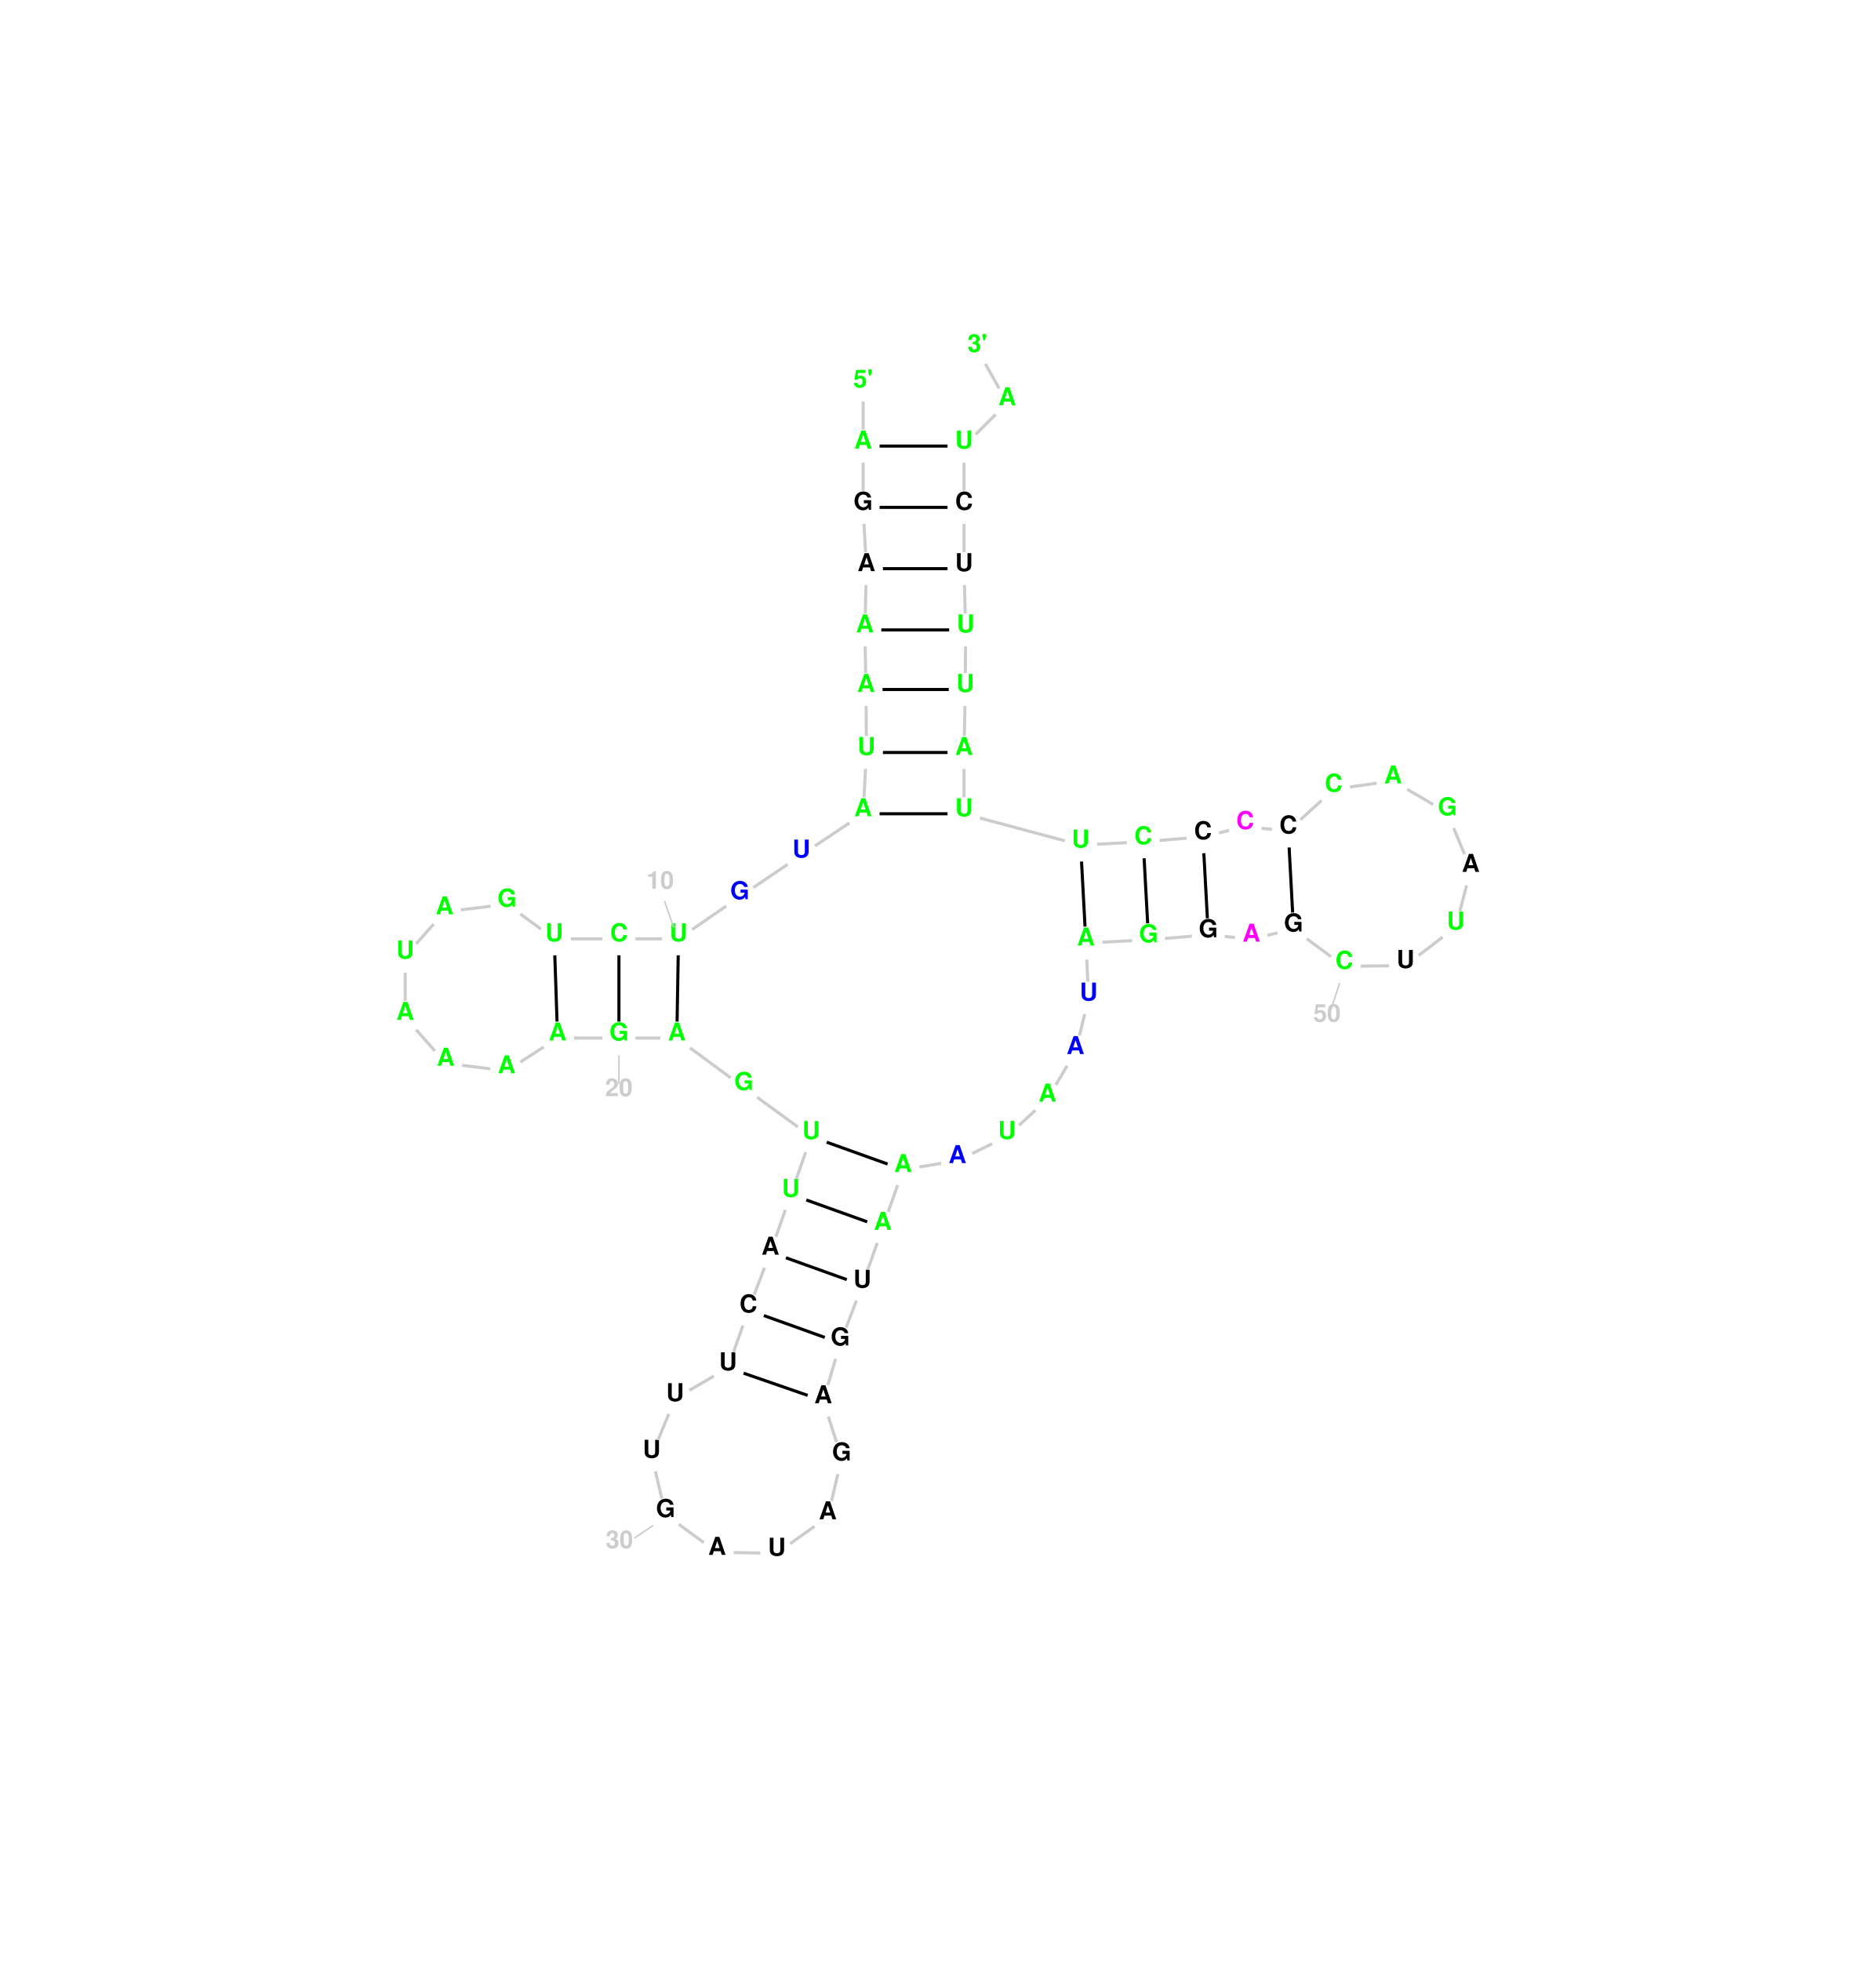
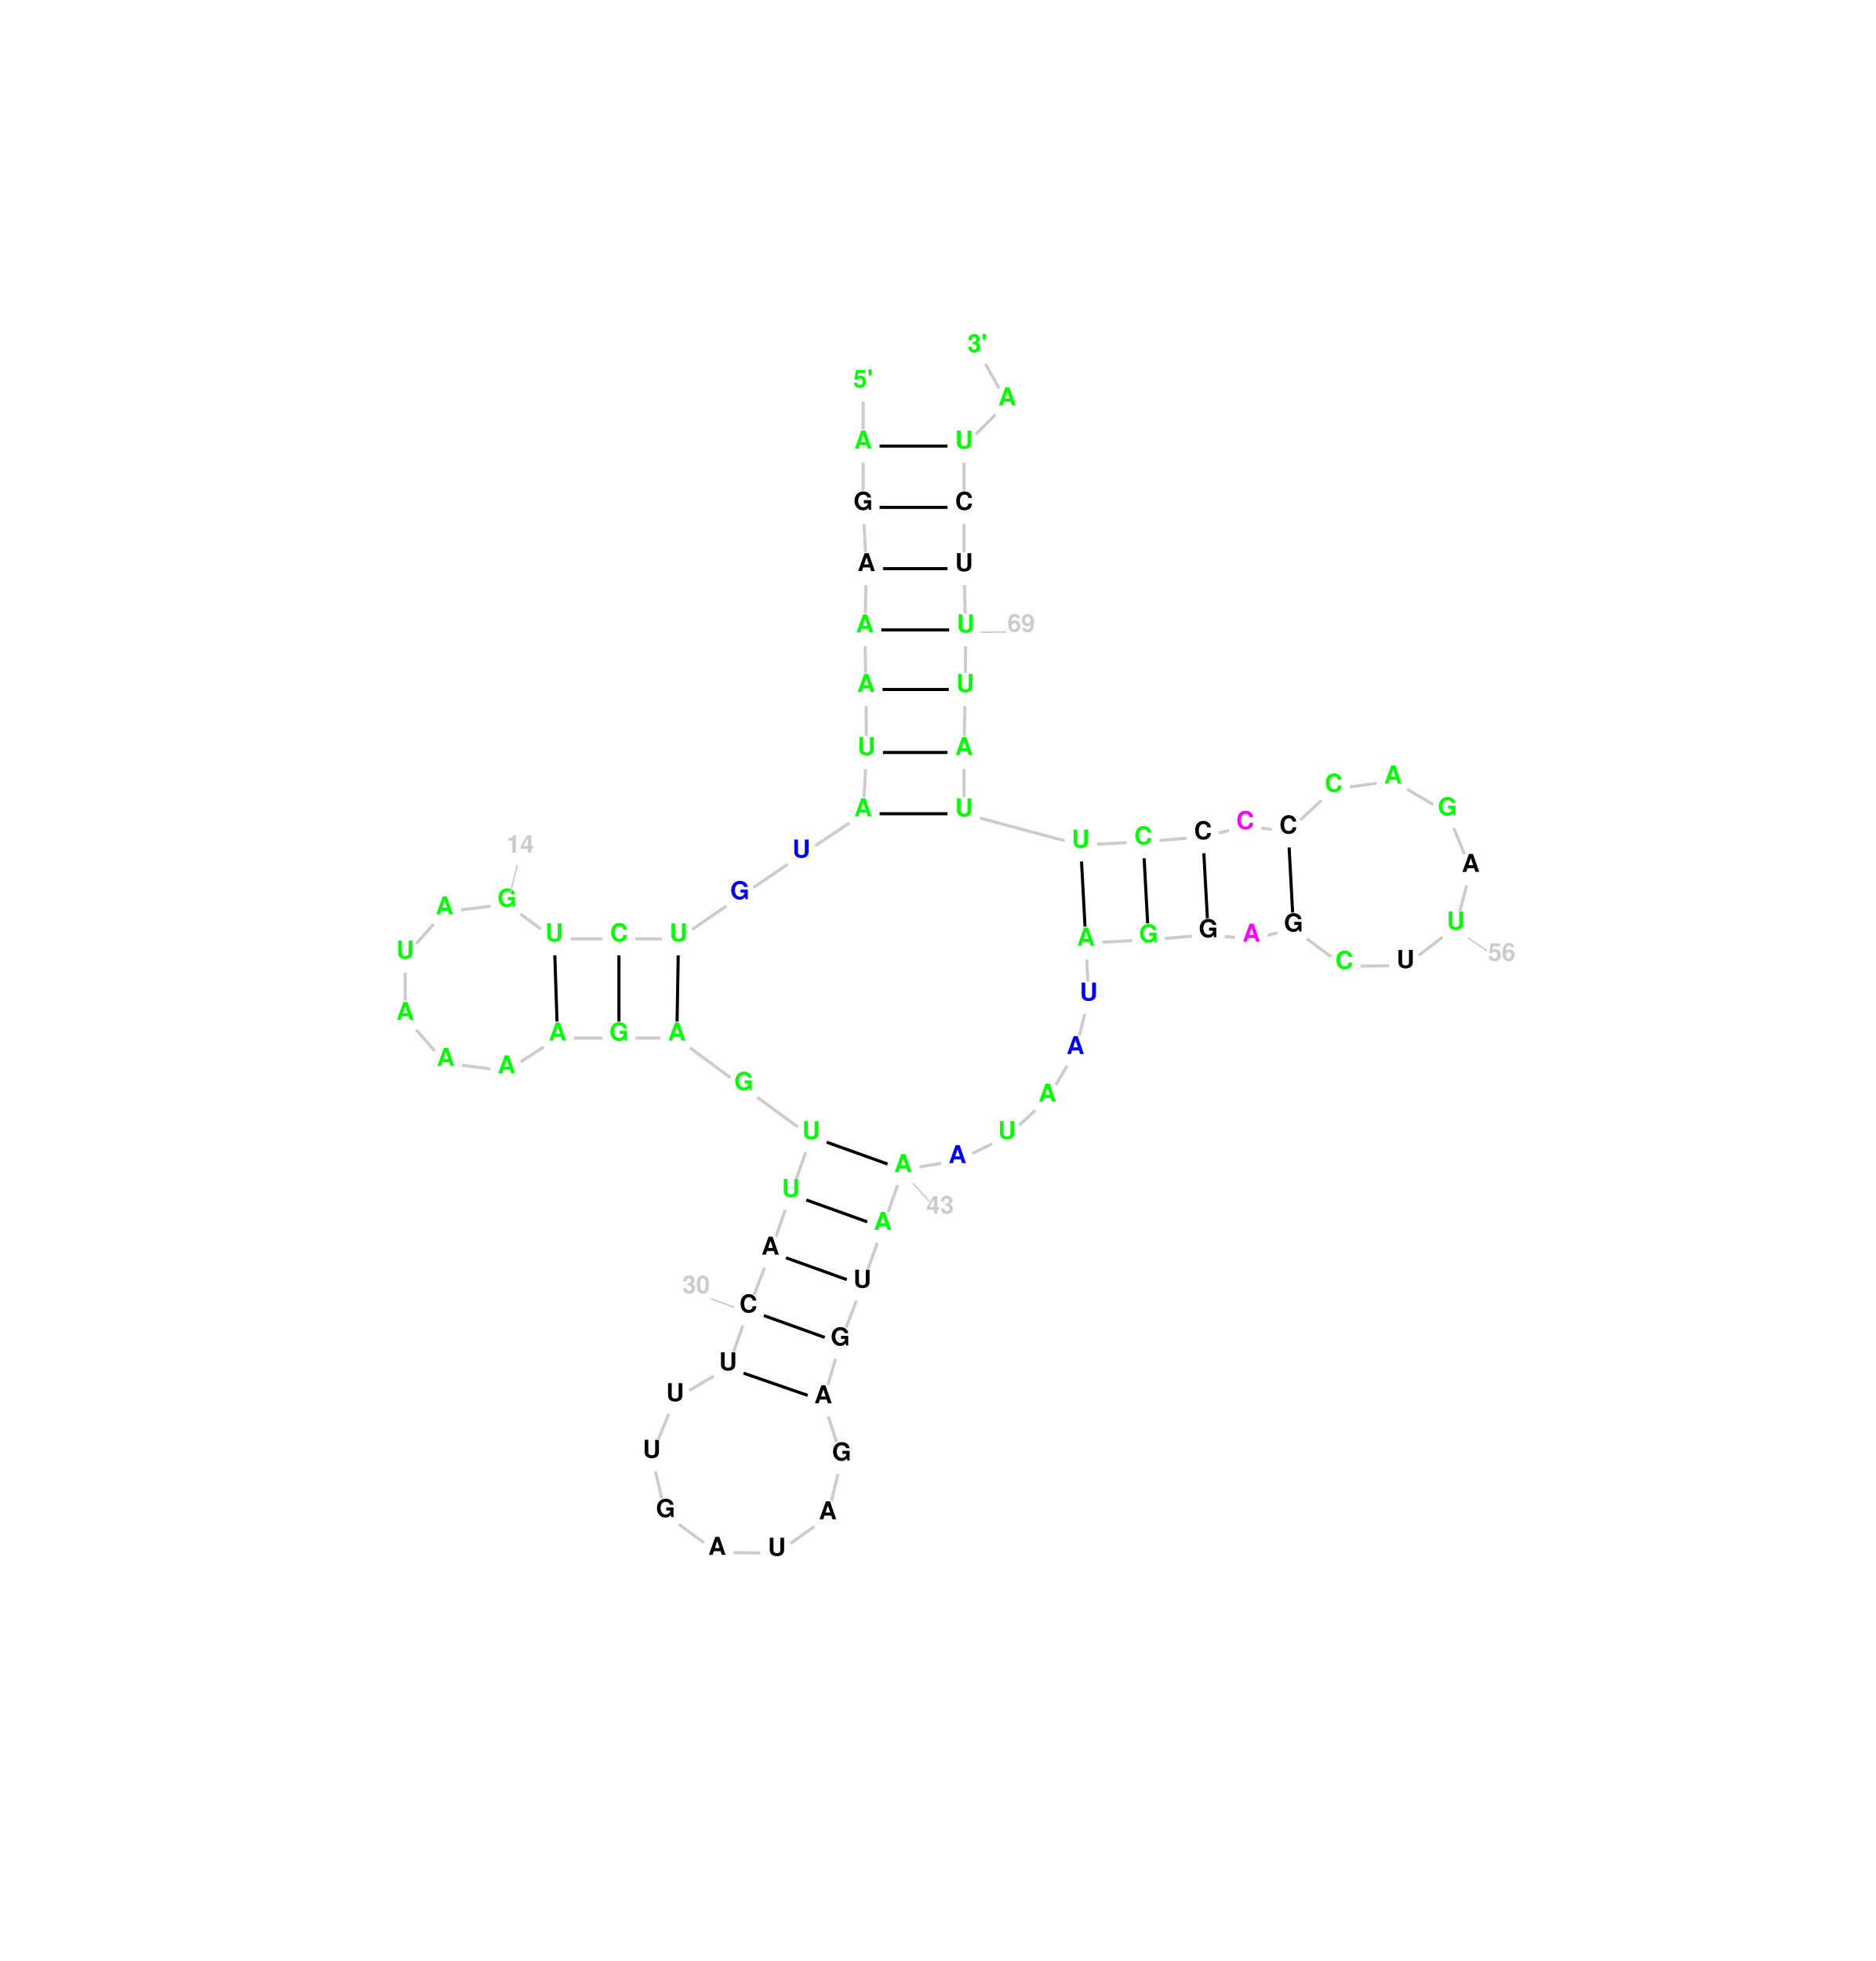
<svg xmlns="http://www.w3.org/2000/svg" width="231.476" height="241.93" style="font-size: 3.051px; font-weight: bold; font-family: Helvetica; ">
  <g>
    <style type="text/css">


text.red {fill: rgb(255, 0, 255); }
text.green {fill: rgb(0, 255, 0); }
text.blue {fill: rgb(0, 0, 255); }
text.black {fill: rgb(0, 0, 0); }
text.gray {fill: rgb(204, 204, 204); }
text.brown {fill: rgb(211.65, 104.55, 30.6); }
text {fill: rgb(0, 0, 0); text-anchor: middle; alignment-baseline: middle; }
circle.red {stroke: rgb(255, 0, 255); fill: none; }
circle.green {stroke: rgb(0, 255, 0); fill: none; }
circle.blue {stroke: rgb(0, 0, 255); fill: none; }
circle.black {stroke: rgb(0, 0, 0); fill: none; }
circle.gray {stroke: rgb(204, 204, 204); fill: none; }
circle.brown {stroke: rgb(211.65, 104.55, 30.6); fill: none; }
circle {stroke: rgb(0, 0, 0); }
line.red {stroke: rgb(255, 0, 255); stroke-width: 0.381; }
line.green {stroke: rgb(0, 255, 0); stroke-width: 0.381; }
line.blue {stroke: rgb(0, 0, 255); stroke-width: 0.381; }
line.black {stroke: rgb(0, 0, 0); stroke-width: 0.381; }
line.gray {stroke: rgb(204, 204, 204); stroke-width: 0.381; }
line.brown {stroke: rgb(211.65, 104.55, 30.6); stroke-width: 0.381; }
line {stroke: rgb(0, 0, 0); }
text.numbering-label {fill: rgb(204, 204, 204);}
line.numbering-line {stroke: rgb(204, 204, 204); stroke-width: 0.191;}
line.predicted {stroke: rgb(0, 0, 0); stroke-dasharray: 2}
- .template {visibility:hidden}
+ .sequential {visibility:hidden}

</style>
  </g>
  <g>
    <text x="106.5" y="47.795" class="green">5'</text>
  </g>
  <g>
    <text x="106.5" y="55.34" class="green">A</text>
  </g>
  <g>
    <line x1="108.534" y1="55.035" x2="116.916" y2="55.035" class="black" />
  </g>
  <g>
    <text x="106.5" y="62.9" class="black">G</text>
  </g>
  <g>
    <line x1="108.534" y1="62.595" x2="116.916" y2="62.595" class="black" />
  </g>
  <g>
    <text x="106.91" y="70.46" class="black">A</text>
  </g>
  <g>
    <line x1="108.944" y1="70.155" x2="116.916" y2="70.155" class="black" />
  </g>
  <g>
    <text x="106.71" y="78.02" class="green">A</text>
  </g>
  <g>
    <line x1="108.744" y1="77.715" x2="117.116" y2="77.715" class="black" />
  </g>
  <g>
    <text x="106.86" y="85.37" class="green">A</text>
  </g>
  <g>
    <line x1="108.894" y1="85.065" x2="117.066" y2="85.065" class="black" />
  </g>
  <g>
    <text x="106.91" y="93.14" class="green">U</text>
  </g>
  <g>
    <line x1="108.944" y1="92.835" x2="116.916" y2="92.835" class="black" />
  </g>
  <g>
    <text x="106.5" y="100.7" class="green">A</text>
  </g>
  <g>
    <line x1="108.534" y1="100.395" x2="116.916" y2="100.395" class="black" />
  </g>
  <g>
    <text x="98.875" y="105.797" class="blue">U</text>
  </g>
  <g>
    <text x="91.281" y="110.94" class="blue">G</text>
  </g>
  <g>
    <text x="83.72" y="116.13" class="green">U</text>
  </g>
  <g>
    <line x1="83.685" y1="117.859" x2="83.545" y2="126.032" class="black" />
  </g>
  <g>
-     <text x="81.464" y="109.648" class="numbering-label sequential">10</text>
-   </g>
-   <g>
-     <text x="81.464" y="109.648" class="numbering-label template">11</text>
-   </g>
-   <g>
-     <line x1="83.118" y1="114.401" x2="81.995" y2="111.173" class="numbering-line sequential" />
-   </g>
-   <g>
-     <line x1="83.118" y1="114.401" x2="81.995" y2="111.173" class="numbering-line template" />
-   </g>
-   <g>
    <text x="76.37" y="116.13" class="green">C</text>
  </g>
  <g>
    <line x1="76.37" y1="117.859" x2="76.37" y2="126.031" class="black" />
  </g>
  <g>
    <text x="68.39" y="116.13" class="green">U</text>
  </g>
  <g>
    <line x1="68.458" y1="117.858" x2="68.732" y2="126.032" class="black" />
  </g>
  <g>
    <text x="62.56" y="111.86" class="green">G</text>
  </g>
  <g>
+     <text x="64.199" y="105.195" class="numbering-label sequential">13</text>
+   </g>
+   <g>
+     <text x="64.199" y="105.195" class="numbering-label template">14</text>
+   </g>
+   <g>
+     <line x1="62.997" y1="110.083" x2="63.824" y2="106.72" class="numbering-line sequential" />
+   </g>
+   <g>
+     <line x1="62.997" y1="110.083" x2="63.824" y2="106.72" class="numbering-line template" />
+   </g>
+   <g>
    <text x="54.85" y="112.8" class="green">A</text>
  </g>
  <g>
    <text x="50" y="118.26" class="green">U</text>
  </g>
  <g>
    <text x="50" y="125.82" class="green">A</text>
  </g>
  <g>
    <text x="55" y="131.48" class="green">A</text>
  </g>
  <g>
    <text x="62.51" y="132.42" class="green">A</text>
  </g>
  <g>
    <text x="68.8" y="128.37" class="green">A</text>
  </g>
  <g>
    <text x="76.37" y="128.37" class="green">G</text>
  </g>
  <g>
-     <text x="76.37" y="135.234" class="numbering-label sequential">20</text>
-   </g>
-   <g>
-     <text x="76.37" y="135.234" class="numbering-label template">23</text>
-   </g>
-   <g>
-     <line x1="76.37" y1="130.201" x2="76.37" y2="133.709" class="numbering-line sequential" />
-   </g>
-   <g>
-     <line x1="76.37" y1="130.201" x2="76.37" y2="133.709" class="numbering-line template" />
-   </g>
-   <g>
    <text x="83.51" y="128.37" class="green">A</text>
  </g>
  <g>
    <text x="91.779" y="134.479" class="green">G</text>
  </g>
  <g>
    <text x="100.09" y="140.53" class="green">U</text>
  </g>
  <g>
    <line x1="102.004" y1="140.912" x2="109.516" y2="143.608" class="black" />
  </g>
  <g>
    <text x="97.58" y="147.66" class="green">U</text>
  </g>
  <g>
    <line x1="99.494" y1="148.042" x2="107.006" y2="150.738" class="black" />
  </g>
  <g>
    <text x="95.06" y="154.79" class="black">A</text>
  </g>
  <g>
    <line x1="96.974" y1="155.172" x2="104.486" y2="157.868" class="black" />
  </g>
  <g>
    <text x="92.34" y="161.92" class="black">C</text>
  </g>
  <g>
    <line x1="94.254" y1="162.302" x2="101.766" y2="164.998" class="black" />
  </g>
  <g>
+     <text x="85.896" y="159.557" class="numbering-label sequential">26</text>
+   </g>
+   <g>
+     <text x="85.896" y="159.557" class="numbering-label template">30</text>
+   </g>
+   <g>
+     <line x1="90.621" y1="161.29" x2="87.726" y2="160.228" class="numbering-line sequential" />
+   </g>
+   <g>
+     <line x1="90.621" y1="161.29" x2="87.726" y2="160.228" class="numbering-line template" />
+   </g>
+   <g>
    <text x="89.83" y="169.05" class="black">U</text>
  </g>
  <g>
    <line x1="91.752" y1="169.411" x2="99.658" y2="172.149" class="black" />
  </g>
  <g>
    <text x="83.3" y="172.86" class="black">U</text>
  </g>
  <g>
    <text x="80.41" y="179.85" class="black">U</text>
  </g>
  <g>
    <text x="82.12" y="187.16" class="black">G</text>
  </g>
  <g>
-     <text x="76.431" y="191.001" class="numbering-label sequential">30</text>
-   </g>
-   <g>
-     <text x="76.431" y="191.001" class="numbering-label template">34</text>
-   </g>
-   <g>
-     <line x1="80.603" y1="188.184" x2="78.261" y2="189.765" class="numbering-line sequential" />
-   </g>
-   <g>
-     <line x1="80.603" y1="188.184" x2="78.261" y2="189.765" class="numbering-line template" />
-   </g>
-   <g>
    <text x="88.49" y="191.82" class="black">A</text>
  </g>
  <g>
    <text x="95.85" y="191.93" class="black">U</text>
  </g>
  <g>
    <text x="102.14" y="187.44" class="black">A</text>
  </g>
  <g>
    <text x="103.85" y="180.18" class="black">G</text>
  </g>
  <g>
    <text x="101.58" y="173.12" class="black">A</text>
  </g>
  <g>
    <text x="103.68" y="165.99" class="black">G</text>
  </g>
  <g>
    <text x="106.4" y="158.86" class="black">U</text>
  </g>
  <g>
    <text x="108.92" y="151.73" class="green">A</text>
  </g>
  <g>
    <text x="111.43" y="144.6" class="green">A</text>
  </g>
  <g>
+     <text x="116.001" y="149.721" class="numbering-label sequential">39</text>
+   </g>
+   <g>
+     <text x="116.001" y="149.721" class="numbering-label template">43</text>
+   </g>
+   <g>
+     <line x1="112.649" y1="145.966" x2="114.639" y2="148.196" class="numbering-line sequential" />
+   </g>
+   <g>
+     <line x1="112.649" y1="145.966" x2="114.639" y2="148.196" class="numbering-line template" />
+   </g>
+   <g>
    <text x="118.141" y="143.499" class="blue">A</text>
  </g>
  <g>
    <text x="124.251" y="140.516" class="green">U</text>
  </g>
  <g>
    <text x="129.246" y="135.901" class="green">A</text>
  </g>
  <g>
    <text x="132.703" y="130.045" class="blue">A</text>
  </g>
  <g>
    <text x="134.33" y="123.442" class="blue">U</text>
  </g>
  <g>
    <text x="133.99" y="116.65" class="green">A</text>
  </g>
  <g>
    <line x1="133.881" y1="114.314" x2="133.449" y2="106.286" class="black" />
  </g>
  <g>
    <text x="141.72" y="116.25" class="green">G</text>
  </g>
  <g>
    <line x1="141.609" y1="113.914" x2="141.171" y2="105.886" class="black" />
  </g>
  <g>
    <text x="149.09" y="115.63" class="black">G</text>
  </g>
  <g>
    <line x1="148.979" y1="113.294" x2="148.541" y2="105.266" class="black" />
  </g>
  <g>
    <text x="154.409" y="116.171" class="red">A</text>
  </g>
  <g>
    <text x="159.606" y="114.918" class="black">G</text>
  </g>
  <g>
    <line x1="159.497" y1="112.582" x2="159.065" y2="104.554" class="black" />
  </g>
  <g>
    <text x="165.866" y="119.528" class="green">C</text>
  </g>
  <g>
-     <text x="163.741" y="126.055" class="numbering-label sequential">50</text>
-   </g>
-   <g>
-     <text x="163.741" y="126.055" class="numbering-label template">54</text>
-   </g>
-   <g>
-     <line x1="165.299" y1="121.269" x2="164.237" y2="124.529" class="numbering-line sequential" />
-   </g>
-   <g>
-     <line x1="165.299" y1="121.269" x2="164.237" y2="124.529" class="numbering-line template" />
-   </g>
-   <g>
    <text x="173.426" y="119.418" class="black">U</text>
  </g>
  <g>
    <text x="179.626" y="114.678" class="green">U</text>
  </g>
  <g>
+     <text x="185.304" y="118.535" class="numbering-label sequential">52</text>
+   </g>
+   <g>
+     <text x="185.304" y="118.535" class="numbering-label template">56</text>
+   </g>
+   <g>
+     <line x1="181.14" y1="115.707" x2="183.473" y2="117.292" class="numbering-line sequential" />
+   </g>
+   <g>
+     <line x1="181.14" y1="115.707" x2="183.473" y2="117.292" class="numbering-line template" />
+   </g>
+   <g>
    <text x="181.476" y="107.568" class="black">A</text>
  </g>
  <g>
    <text x="178.596" y="100.588" class="green">G</text>
  </g>
  <g>
    <text x="171.886" y="96.648" class="green">A</text>
  </g>
  <g>
    <text x="164.556" y="97.678" class="green">C</text>
  </g>
  <g>
    <text x="158.956" y="102.828" class="black">C</text>
  </g>
  <g>
    <text x="153.632" y="102.286" class="red">C</text>
  </g>
  <g>
    <text x="148.43" y="103.54" class="black">C</text>
  </g>
  <g>
    <text x="141.06" y="104.16" class="green">C</text>
  </g>
  <g>
    <text x="133.34" y="104.56" class="green">U</text>
  </g>
  <g>
    <text x="118.95" y="100.7" class="green">U</text>
  </g>
  <g>
    <text x="118.95" y="93.14" class="green">A</text>
  </g>
  <g>
    <text x="119.1" y="85.37" class="green">U</text>
  </g>
  <g>
    <text x="119.15" y="78.02" class="green">U</text>
  </g>
  <g>
+     <text x="126.014" y="77.951" class="numbering-label sequential">65</text>
+   </g>
+   <g>
+     <text x="126.014" y="77.951" class="numbering-label template">69</text>
+   </g>
+   <g>
+     <line x1="120.98" y1="78.002" x2="124.183" y2="77.969" class="numbering-line sequential" />
+   </g>
+   <g>
+     <line x1="120.98" y1="78.002" x2="124.183" y2="77.969" class="numbering-line template" />
+   </g>
+   <g>
    <text x="118.95" y="70.46" class="black">U</text>
  </g>
  <g>
    <text x="118.95" y="62.9" class="black">C</text>
  </g>
  <g>
    <text x="118.95" y="55.34" class="green">U</text>
  </g>
  <g>
    <text x="124.28" y="50" class="green">A</text>
  </g>
  <g>
    <text x="120.587" y="43.421" class="green">3'</text>
  </g>
  <g>
    <line x1="106.5" y1="49.524" x2="106.5" y2="53.001" class="gray" />
  </g>
  <g>
    <line x1="106.5" y1="57.069" x2="106.5" y2="60.561" class="gray" />
  </g>
  <g>
    <line x1="106.61" y1="64.626" x2="106.8" y2="68.124" class="gray" />
  </g>
  <g>
    <line x1="106.856" y1="72.188" x2="106.764" y2="75.682" class="gray" />
  </g>
  <g>
    <line x1="106.751" y1="79.749" x2="106.819" y2="83.032" class="gray" />
  </g>
  <g>
    <line x1="106.873" y1="87.099" x2="106.897" y2="90.801" class="gray" />
  </g>
  <g>
    <line x1="106.8" y1="94.866" x2="106.61" y2="98.364" class="gray" />
  </g>
  <g>
    <line x1="104.809" y1="101.525" x2="100.566" y2="104.361" class="gray" />
  </g>
  <g>
    <line x1="97.191" y1="106.632" x2="92.965" y2="109.494" class="gray" />
  </g>
  <g>
    <line x1="89.605" y1="111.786" x2="85.397" y2="114.674" class="gray" />
  </g>
  <g>
    <line x1="81.686" y1="115.825" x2="78.404" y2="115.825" class="gray" />
  </g>
  <g>
    <line x1="74.336" y1="115.825" x2="70.424" y2="115.825" class="gray" />
  </g>
  <g>
    <line x1="66.749" y1="114.623" x2="64.201" y2="112.757" class="gray" />
  </g>
  <g>
    <line x1="60.541" y1="111.801" x2="56.869" y2="112.249" class="gray" />
  </g>
  <g>
    <line x1="53.499" y1="114.016" x2="51.351" y2="116.435" class="gray" />
  </g>
  <g>
    <line x1="50" y1="119.989" x2="50" y2="123.481" class="gray" />
  </g>
  <g>
    <line x1="51.346" y1="127.039" x2="53.654" y2="129.651" class="gray" />
  </g>
  <g>
    <line x1="57.018" y1="131.428" x2="60.492" y2="131.863" class="gray" />
  </g>
  <g>
    <line x1="64.22" y1="131.014" x2="67.09" y2="129.166" class="gray" />
  </g>
  <g>
    <line x1="70.834" y1="128.065" x2="74.336" y2="128.065" class="gray" />
  </g>
  <g>
    <line x1="78.404" y1="128.065" x2="81.476" y2="128.065" class="gray" />
  </g>
  <g>
    <line x1="85.146" y1="129.274" x2="90.143" y2="132.965" class="gray" />
  </g>
  <g>
    <line x1="93.423" y1="135.371" x2="98.446" y2="139.028" class="gray" />
  </g>
  <g>
    <line x1="99.415" y1="142.143" x2="98.255" y2="145.437" class="gray" />
  </g>
  <g>
    <line x1="96.902" y1="149.273" x2="95.738" y2="152.568" class="gray" />
  </g>
  <g>
    <line x1="94.335" y1="156.385" x2="93.065" y2="159.715" class="gray" />
  </g>
  <g>
    <line x1="91.665" y1="163.533" x2="90.505" y2="166.827" class="gray" />
  </g>
  <g>
    <line x1="88.073" y1="169.77" x2="85.057" y2="171.53" class="gray" />
  </g>
  <g>
    <line x1="82.523" y1="174.435" x2="81.187" y2="177.666" class="gray" />
  </g>
  <g>
    <line x1="80.873" y1="181.525" x2="81.657" y2="184.875" class="gray" />
  </g>
  <g>
    <line x1="83.761" y1="188.056" x2="86.849" y2="190.314" class="gray" />
  </g>
  <g>
    <line x1="90.524" y1="191.546" x2="93.816" y2="191.595" class="gray" />
  </g>
  <g>
    <line x1="97.505" y1="190.443" x2="100.485" y2="188.317" class="gray" />
  </g>
  <g>
    <line x1="102.606" y1="185.155" x2="103.384" y2="181.855" class="gray" />
  </g>
  <g>
    <line x1="103.227" y1="177.939" x2="102.203" y2="174.751" class="gray" />
  </g>
  <g>
    <line x1="102.155" y1="170.864" x2="103.105" y2="167.636" class="gray" />
  </g>
  <g>
    <line x1="104.405" y1="163.785" x2="105.675" y2="160.455" class="gray" />
  </g>
  <g>
    <line x1="107.078" y1="156.638" x2="108.242" y2="153.343" class="gray" />
  </g>
  <g>
    <line x1="109.595" y1="149.507" x2="110.755" y2="146.213" class="gray" />
  </g>
  <g>
    <line x1="113.437" y1="143.966" x2="116.134" y2="143.524" class="gray" />
  </g>
  <g>
    <line x1="119.968" y1="142.302" x2="122.424" y2="141.103" class="gray" />
  </g>
  <g>
    <line x1="125.745" y1="138.83" x2="127.752" y2="136.976" class="gray" />
  </g>
  <g>
    <line x1="130.28" y1="133.844" x2="131.669" y2="131.491" class="gray" />
  </g>
  <g>
    <line x1="133.19" y1="127.765" x2="133.843" y2="125.112" class="gray" />
  </g>
  <g>
    <line x1="134.228" y1="121.106" x2="134.092" y2="118.376" class="gray" />
  </g>
  <g>
    <line x1="136.021" y1="116.24" x2="139.689" y2="116.05" class="gray" />
  </g>
  <g>
    <line x1="143.747" y1="115.775" x2="147.063" y2="115.496" class="gray" />
  </g>
  <g>
    <line x1="151.113" y1="115.531" x2="152.385" y2="115.66" class="gray" />
  </g>
  <g>
    <line x1="156.386" y1="115.389" x2="157.629" y2="115.09" class="gray" />
  </g>
  <g>
    <line x1="161.244" y1="115.819" x2="164.228" y2="118.017" class="gray" />
  </g>
  <g>
    <line x1="167.9" y1="119.193" x2="171.392" y2="119.143" class="gray" />
  </g>
  <g>
    <line x1="175.042" y1="117.878" x2="178.01" y2="115.608" class="gray" />
  </g>
  <g>
    <line x1="180.138" y1="112.405" x2="180.964" y2="109.231" class="gray" />
  </g>
  <g>
    <line x1="180.7" y1="105.383" x2="179.372" y2="102.163" class="gray" />
  </g>
  <g>
    <line x1="176.842" y1="99.253" x2="173.64" y2="97.373" class="gray" />
  </g>
  <g>
    <line x1="169.872" y1="96.626" x2="166.57" y2="97.09" class="gray" />
  </g>
  <g>
    <line x1="163.059" y1="98.75" x2="160.453" y2="101.146" class="gray" />
  </g>
  <g>
    <line x1="156.933" y1="102.317" x2="155.656" y2="102.187" class="gray" />
  </g>
  <g>
    <line x1="151.655" y1="102.457" x2="150.407" y2="102.758" class="gray" />
  </g>
  <g>
    <line x1="146.403" y1="103.406" x2="143.087" y2="103.685" class="gray" />
  </g>
  <g>
    <line x1="139.029" y1="103.96" x2="135.371" y2="104.15" class="gray" />
  </g>
  <g>
    <line x1="131.376" y1="103.728" x2="120.914" y2="100.922" class="gray" />
  </g>
  <g>
    <line x1="118.95" y1="98.361" x2="118.95" y2="94.869" class="gray" />
  </g>
  <g>
    <line x1="118.989" y1="90.802" x2="119.061" y2="87.099" class="gray" />
  </g>
  <g>
    <line x1="119.114" y1="83.031" x2="119.136" y2="79.749" class="gray" />
  </g>
  <g>
    <line x1="119.096" y1="75.682" x2="119.004" y2="72.188" class="gray" />
  </g>
  <g>
    <line x1="118.95" y1="68.121" x2="118.95" y2="64.629" class="gray" />
  </g>
  <g>
    <line x1="118.95" y1="60.561" x2="118.95" y2="57.069" class="gray" />
  </g>
  <g>
    <line x1="120.387" y1="53.596" x2="122.843" y2="51.134" class="gray" />
  </g>
  <g>
    <line x1="123.285" y1="47.922" x2="121.582" y2="44.889" class="gray" />
  </g>
</svg>
